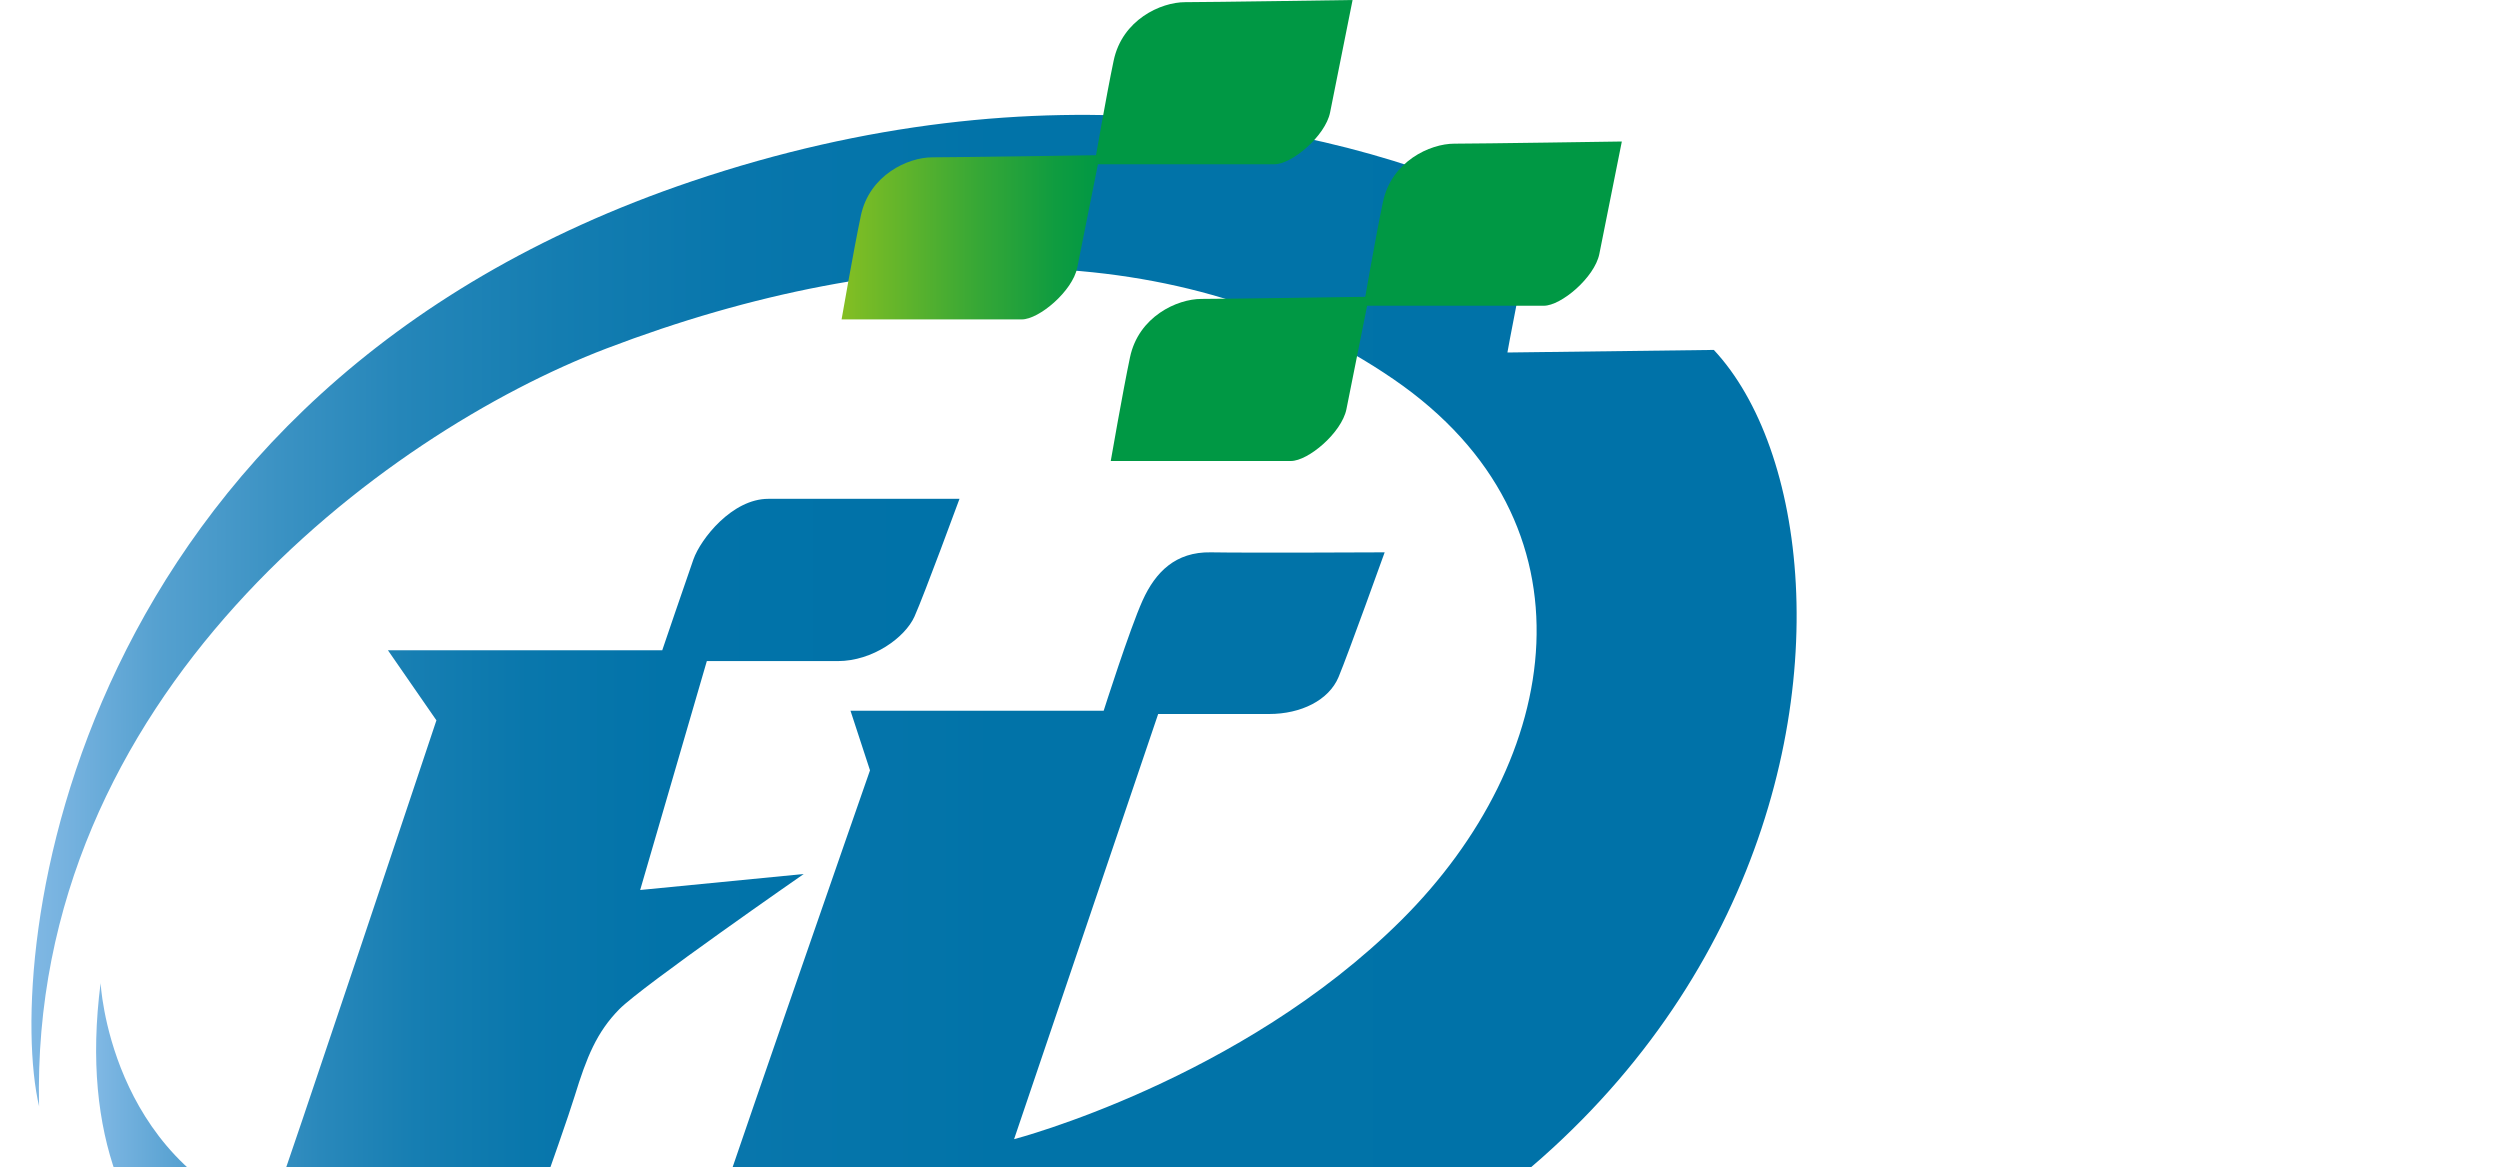
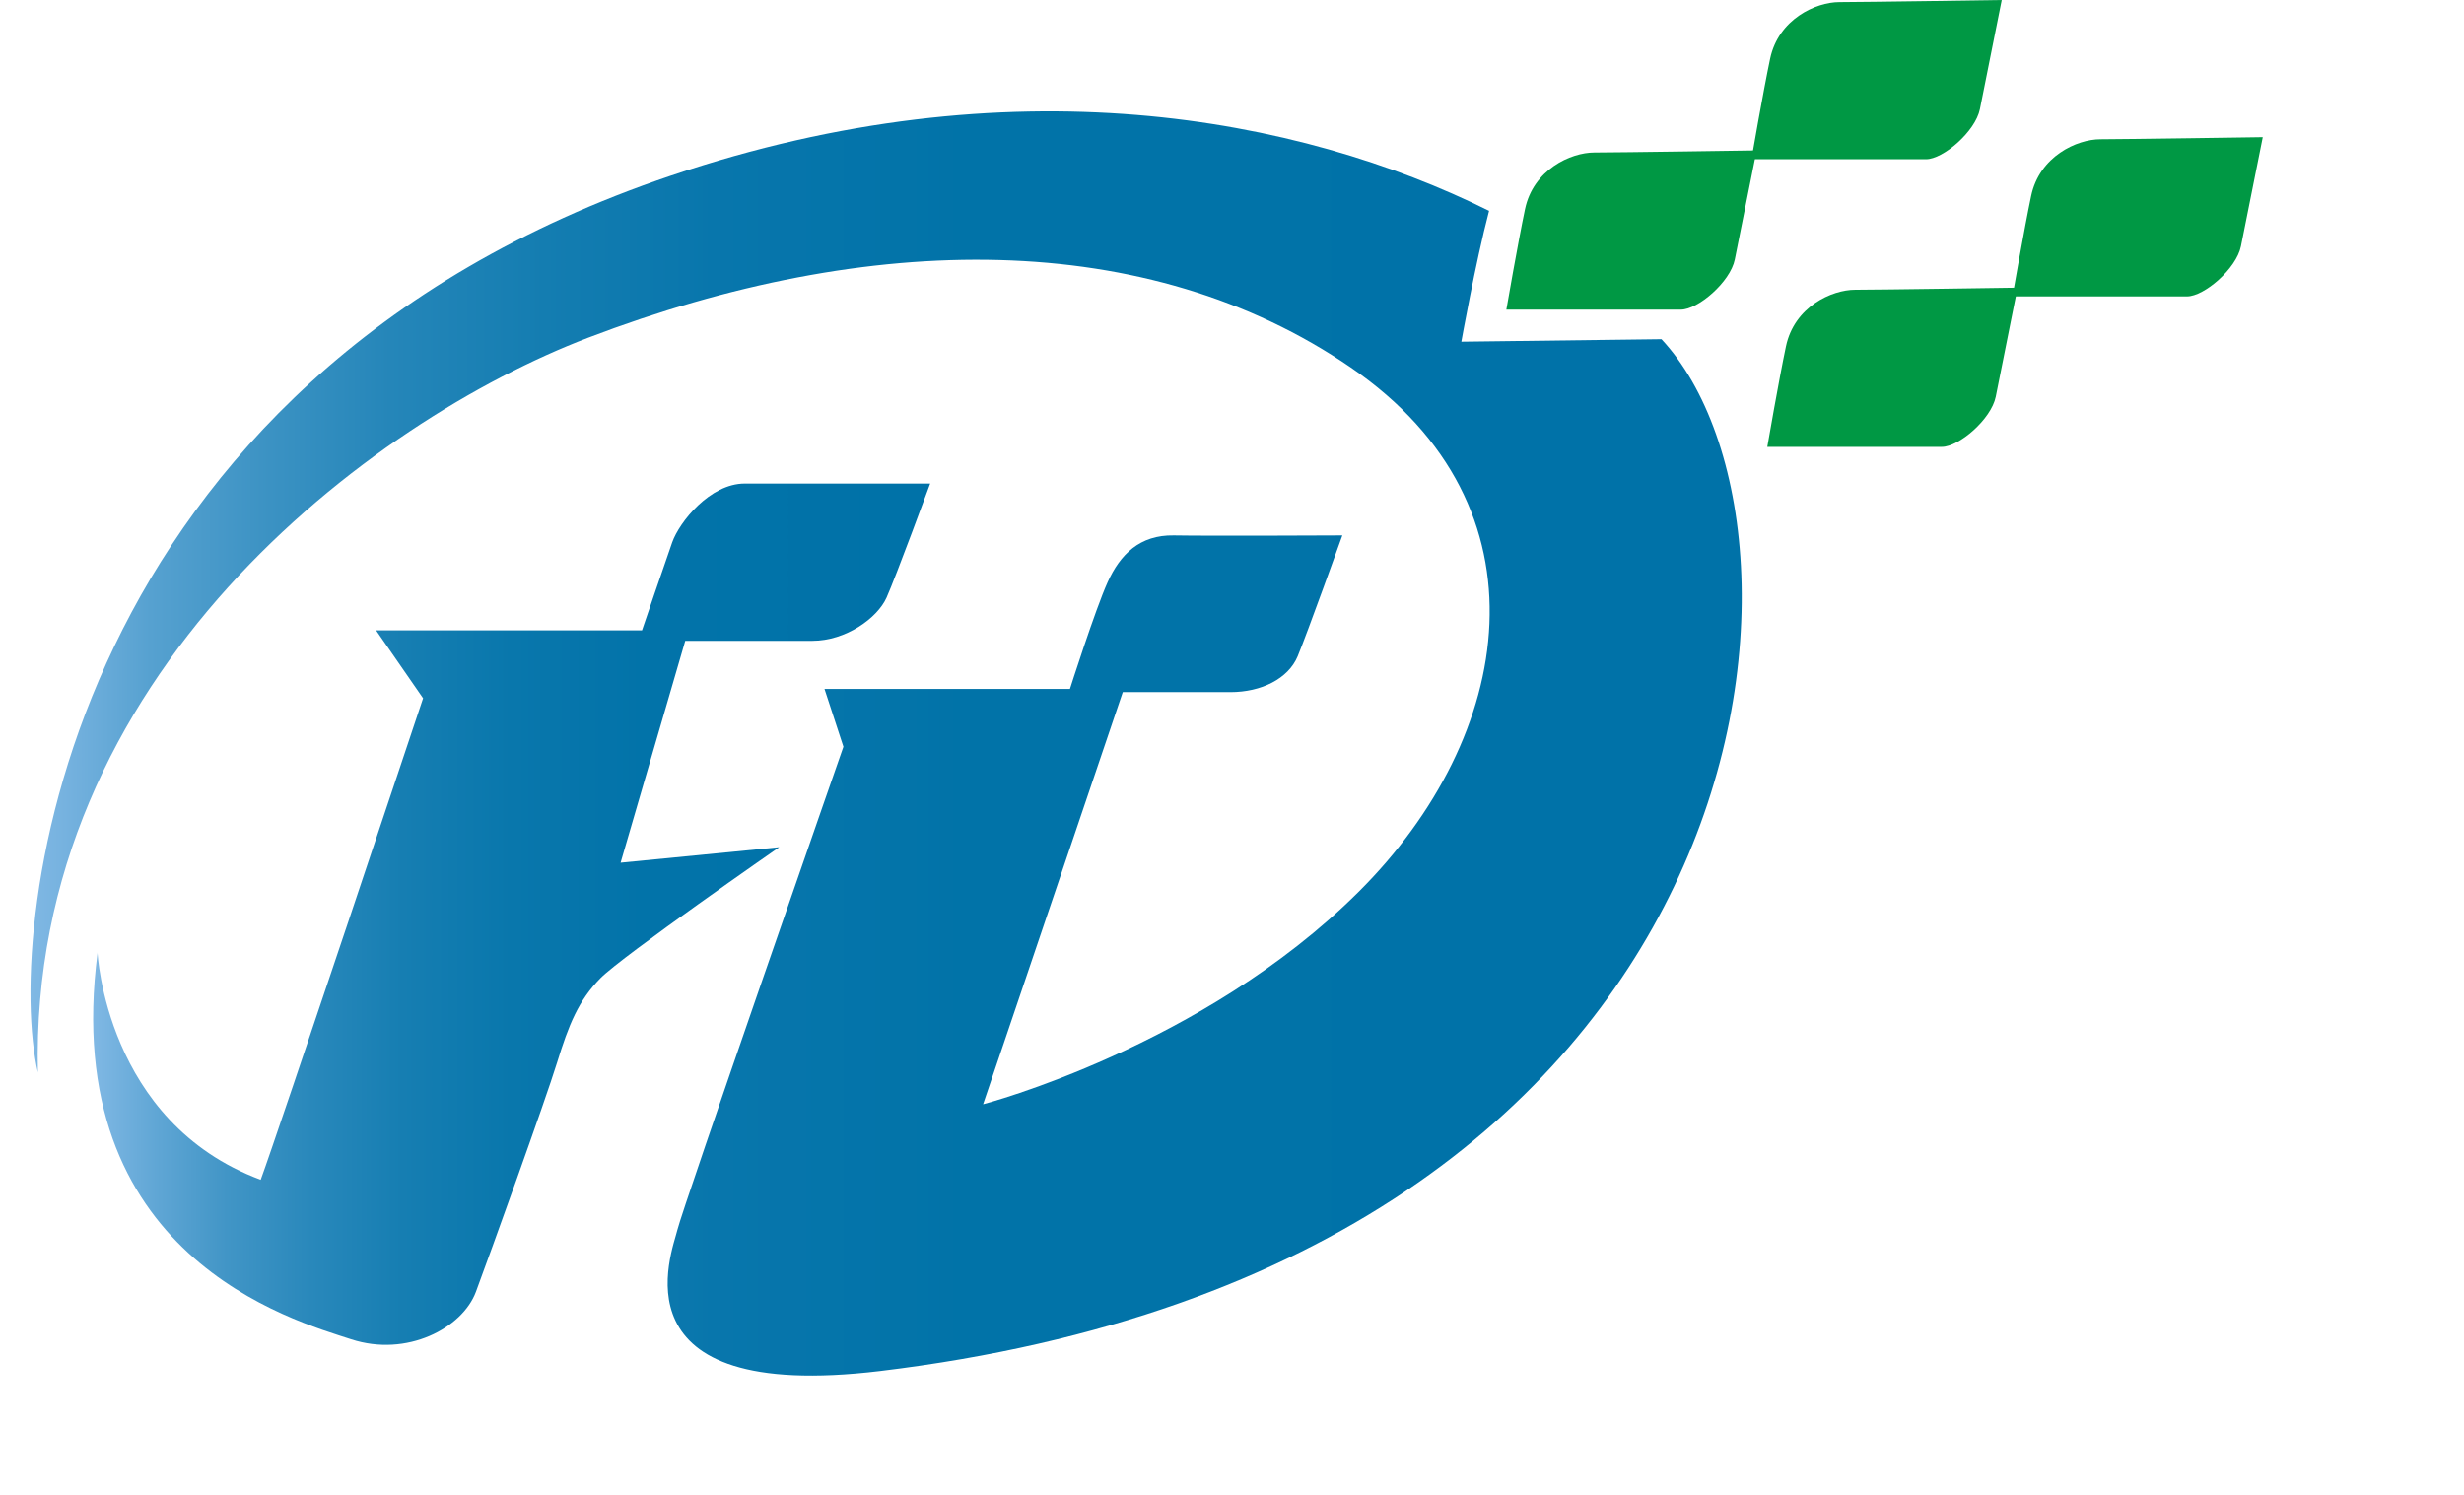
- <svg xmlns="http://www.w3.org/2000/svg" viewBox="0 0 300 140">
+ <svg xmlns="http://www.w3.org/2000/svg" viewBox="85 0 305 185">
  <defs>
    <linearGradient id="grad1" x1="88.77" y1="92.04" x2="300.59" y2="92.04" gradientUnits="userSpaceOnUse">
      <stop offset="0" stop-color="#80b8e4" />
      <stop offset=".02" stop-color="#76b2df" />
      <stop offset=".07" stop-color="#56a1d0" />
      <stop offset=".14" stop-color="#3b92c3" />
      <stop offset=".21" stop-color="#2586b9" />
      <stop offset=".3" stop-color="#147db1" />
      <stop offset=".4" stop-color="#0876ac" />
      <stop offset=".55" stop-color="#0173a8" />
      <stop offset=".97" stop-color="#0072a8" />
    </linearGradient>
    <linearGradient id="grad6" x1="96.53" y1="113.17" x2="200.15" y2="113.17" gradientUnits="userSpaceOnUse">
      <stop offset="0" stop-color="#80b8e4" />
      <stop offset=".08" stop-color="#5ea5d4" />
      <stop offset=".16" stop-color="#4195c6" />
      <stop offset=".26" stop-color="#2988bb" />
      <stop offset=".37" stop-color="#167eb2" />
      <stop offset=".5" stop-color="#0977ac" />
      <stop offset=".66" stop-color="#0273a9" />
      <stop offset="1" stop-color="#0072a8" />
    </linearGradient>
    <linearGradient id="gradGreen" x1="0" y1="0" x2="31" y2="0" gradientUnits="userSpaceOnUse">
      <stop offset="0" stop-color="#85bf23" />
      <stop offset=".06" stop-color="#7bbc25" />
      <stop offset=".51" stop-color="#39a835" />
      <stop offset=".83" stop-color="#0f9c40" />
      <stop offset="1" stop-color="#009844" />
    </linearGradient>
  </defs>
-   <g transform="translate(-85, 0)">
-     <path fill="url(#grad1)" d="M89.7,132.81c-4.21-18.07,3.29-85.73,78.36-111.07,42.01-14.18,77.74-7.32,101.26,4.36-1.71,6.54-3.43,16.2-3.43,16.2l24.77-.31c22.12,23.68,14.33,114.34-96.74,127.74-33.41,4.03-25.7-14.8-25.08-17.45.62-2.65,20.56-59.84,20.56-59.84l-2.34-7.15h30.38s3.12-9.8,4.67-13.23,3.97-5.85,8.18-5.78c4.21.08,20.87,0,20.87,0,0,0-4.36,12.15-5.53,14.96-1.17,2.8-4.52,4.44-8.33,4.44h-13.32l-17.29,51.02s27.16-7.06,46.47-26.28c19.32-19.21,24.2-47.67-.93-64.91-25.13-17.24-59.47-17.05-94.46-3.69-26.76,10.22-69.26,41.74-68.08,90.98Z" />
-     <path fill="url(#grad6)" d="M97.07,117.91s.99,20.98,20.2,28.14c2.08-5.61,20.1-59.61,20.1-59.61l-5.82-8.41h32.92s2.86-8.41,3.74-10.9c.88-2.49,4.67-7.27,8.98-7.27h22.95s-4.26,11.58-5.4,14.12c-1.14,2.54-5.04,5.35-9.19,5.35h-15.73l-8,27.47,19.63-1.92s-19.39,13.45-22.12,16.21c-2.73,2.77-3.93,5.76-5.37,10.44-1.44,4.67-8.39,23.93-10.05,28.39-1.66,4.47-8.52,8.15-15.47,5.87-6.96-2.28-36.25-10.23-31.36-47.88Z" />
-     <g transform="translate(186, 10)">
-       <path fill="url(#gradGreen)" d="M0,28.33h21.6c2.1,0,6.1-3.4,6.67-6.21.57-2.8,2.7-13.5,2.7-13.5,0,0-17.19.26-20.1.26s-7.54,2.11-8.57,7.01c-.86,4.08-2.31,12.44-2.31,12.44Z" />
-       <path fill="url(#gradGreen)" d="M30.34,9.71h21.6c2.1,0,6.1-3.4,6.67-6.21.57-2.8,2.7-13.5,2.7-13.5,0,0-17.19.26-20.1.26s-7.54,2.11-8.57,7.01c-.86,4.08-2.31,12.44-2.31,12.44Z" />
-       <path fill="url(#gradGreen)" d="M32.3,45.32h21.6c2.1,0,6.1-3.4,6.67-6.21.57-2.8,2.7-13.5,2.7-13.5,0,0-17.19.26-20.1.26s-7.54,2.11-8.57,7.01c-.86,4.08-2.31,12.44-2.31,12.44Z" />
-       <path fill="url(#gradGreen)" d="M62.65,26.69h21.6c2.1,0,6.1-3.4,6.67-6.21.57-2.8,2.7-13.5,2.7-13.5,0,0-17.19.26-20.1.26s-7.54,2.11-8.57,7.01c-.86,4.08-2.31,12.44-2.31,12.44Z" />
-     </g>
+   <path fill="url(#grad1)" d="M89.7,132.81c-4.21-18.07,3.29-85.73,78.36-111.07,42.01-14.18,77.74-7.32,101.26,4.36-1.71,6.54-3.43,16.2-3.43,16.2l24.77-.31c22.12,23.68,14.33,114.34-96.74,127.74-33.41,4.03-25.7-14.8-25.08-17.45.62-2.65,20.56-59.84,20.56-59.84l-2.34-7.15h30.38s3.12-9.8,4.67-13.23,3.97-5.85,8.18-5.78c4.21.08,20.87,0,20.87,0,0,0-4.36,12.15-5.53,14.96-1.17,2.8-4.52,4.44-8.33,4.44h-13.32l-17.29,51.02s27.16-7.06,46.47-26.28c19.32-19.21,24.2-47.67-.93-64.91-25.13-17.24-59.47-17.05-94.46-3.69-26.76,10.22-69.26,41.74-68.08,90.98Z" />
+   <path fill="url(#grad6)" d="M97.07,117.91s.99,20.98,20.2,28.14c2.08-5.61,20.1-59.61,20.1-59.61l-5.82-8.41h32.92s2.86-8.41,3.74-10.9c.88-2.49,4.67-7.27,8.98-7.27h22.95s-4.26,11.58-5.4,14.12c-1.14,2.54-5.04,5.35-9.19,5.35h-15.73l-8,27.47,19.63-1.92s-19.39,13.45-22.12,16.21c-2.73,2.77-3.93,5.76-5.37,10.44-1.44,4.67-8.39,23.93-10.05,28.39-1.66,4.47-8.52,8.15-15.47,5.87-6.96-2.28-36.25-10.23-31.36-47.88Z" />
+   <g>
+     <path fill="url(#gradGreen)" d="M271.47,38.33h21.6c2.1,0,6.1-3.4,6.67-6.21.57-2.8,2.7-13.5,2.7-13.5,0,0-17.19.26-20.1.26s-7.54,2.11-8.57,7.01c-.86,4.08-2.31,12.44-2.31,12.44Z" />
+     <path fill="url(#gradGreen)" d="M301.81,19.71h21.6c2.1,0,6.1-3.4,6.67-6.21.57-2.8,2.7-13.5,2.7-13.5,0,0-17.19.26-20.1.26s-7.54,2.11-8.57,7.01c-.86,4.08-2.31,12.44-2.31,12.44Z" />
+     <path fill="url(#gradGreen)" d="M303.77,55.32h21.6c2.1,0,6.1-3.4,6.67-6.21.57-2.8,2.7-13.5,2.7-13.5,0,0-17.19.26-20.1.26s-7.54,2.11-8.57,7.01c-.86,4.08-2.31,12.44-2.31,12.44Z" />
+     <path fill="url(#gradGreen)" d="M334.12,36.69h21.6c2.1,0,6.1-3.4,6.67-6.21.57-2.8,2.7-13.5,2.7-13.5,0,0-17.19.26-20.1.26s-7.54,2.11-8.57,7.01c-.86,4.08-2.31,12.44-2.31,12.44Z" />
  </g>
</svg>
